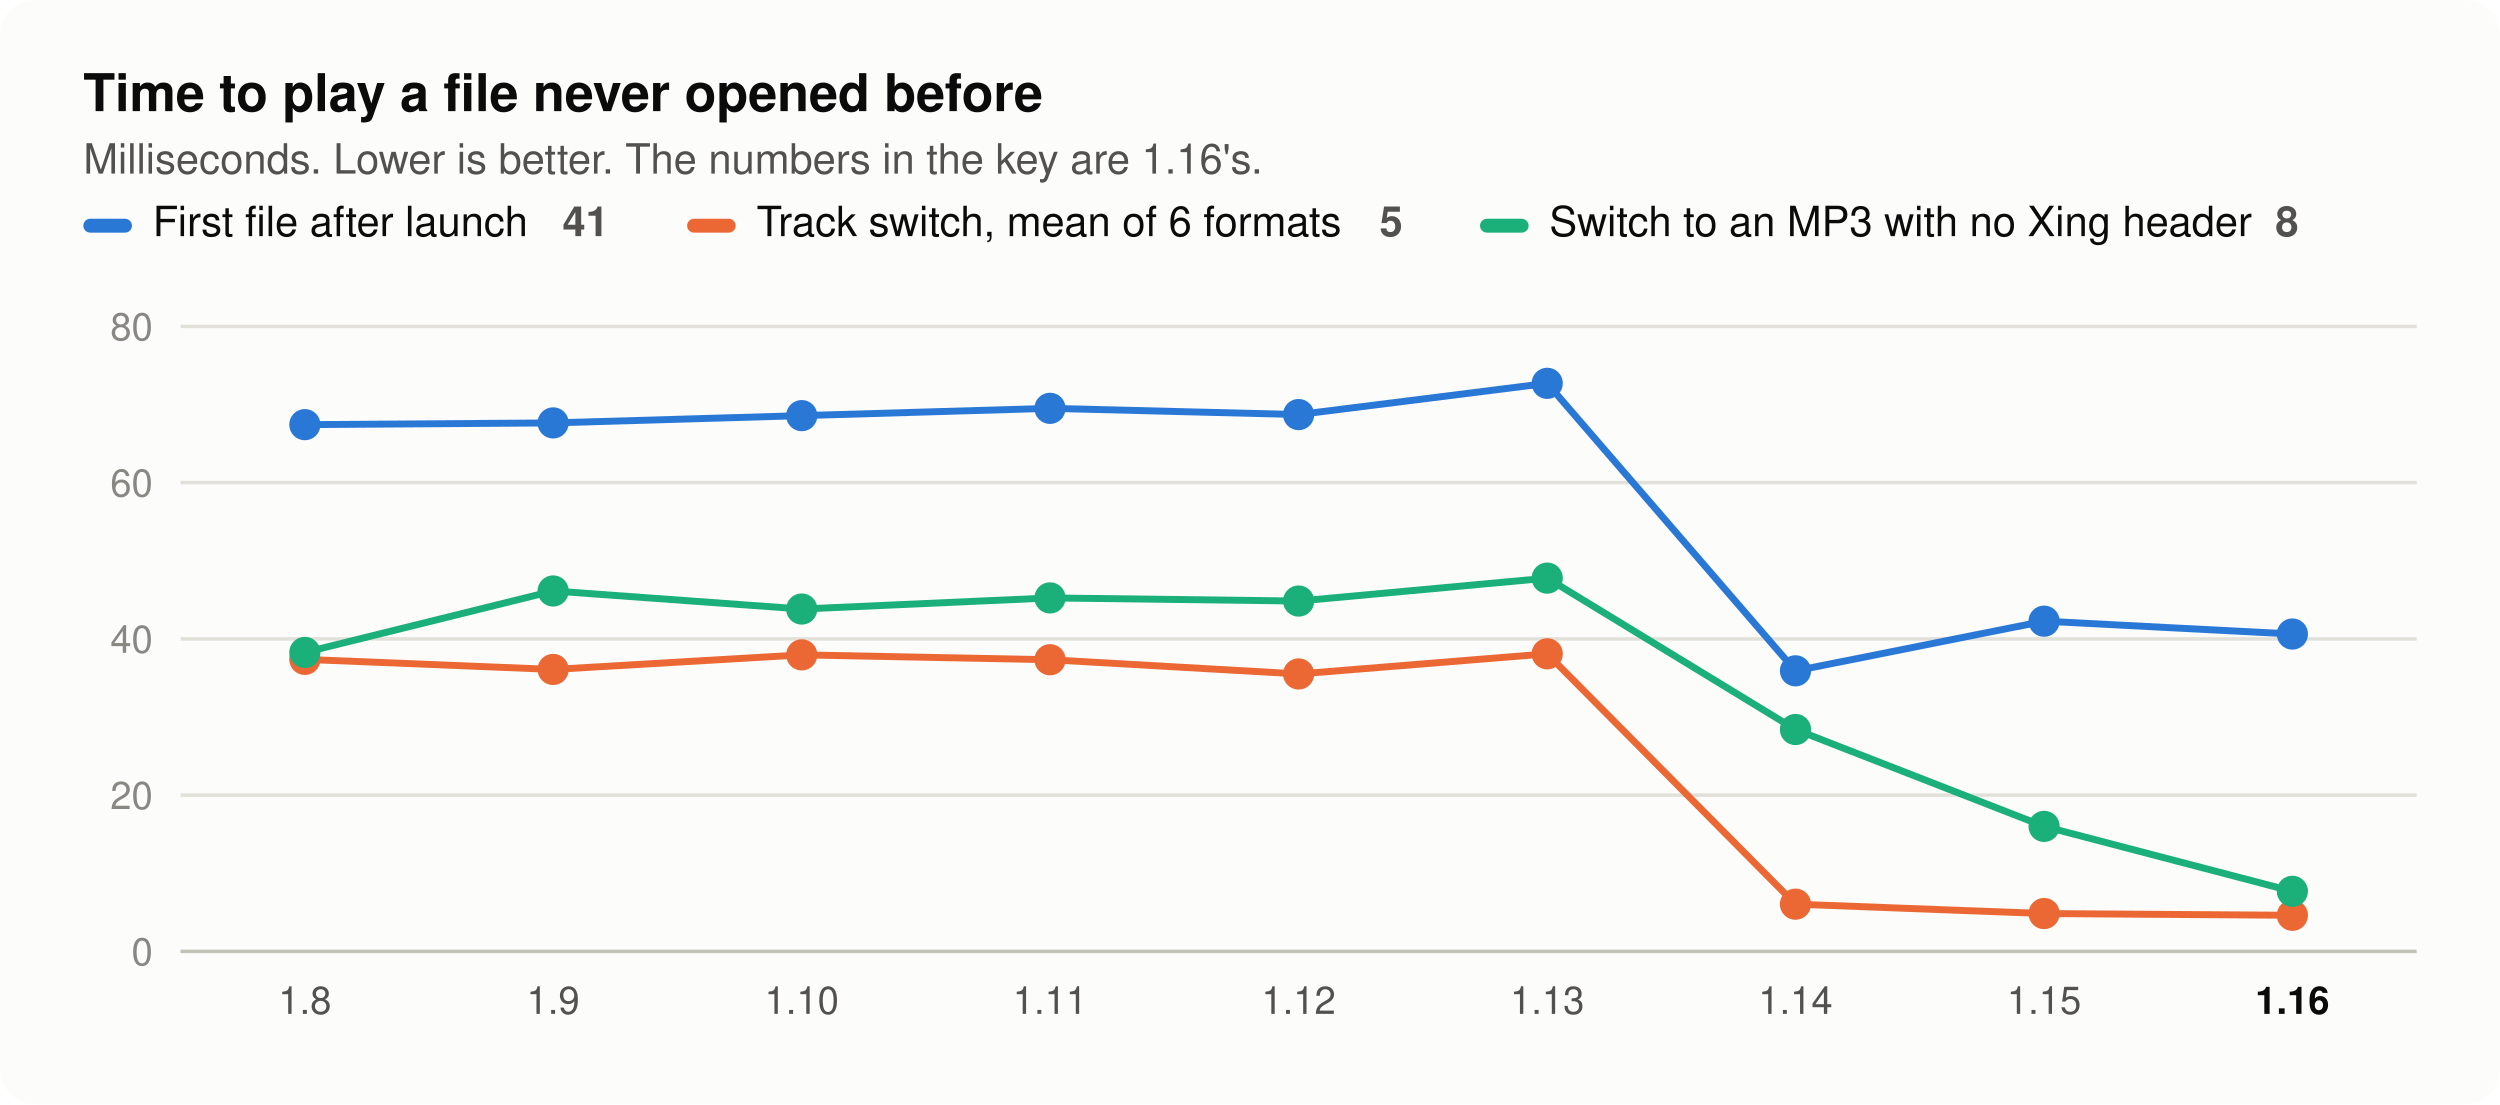
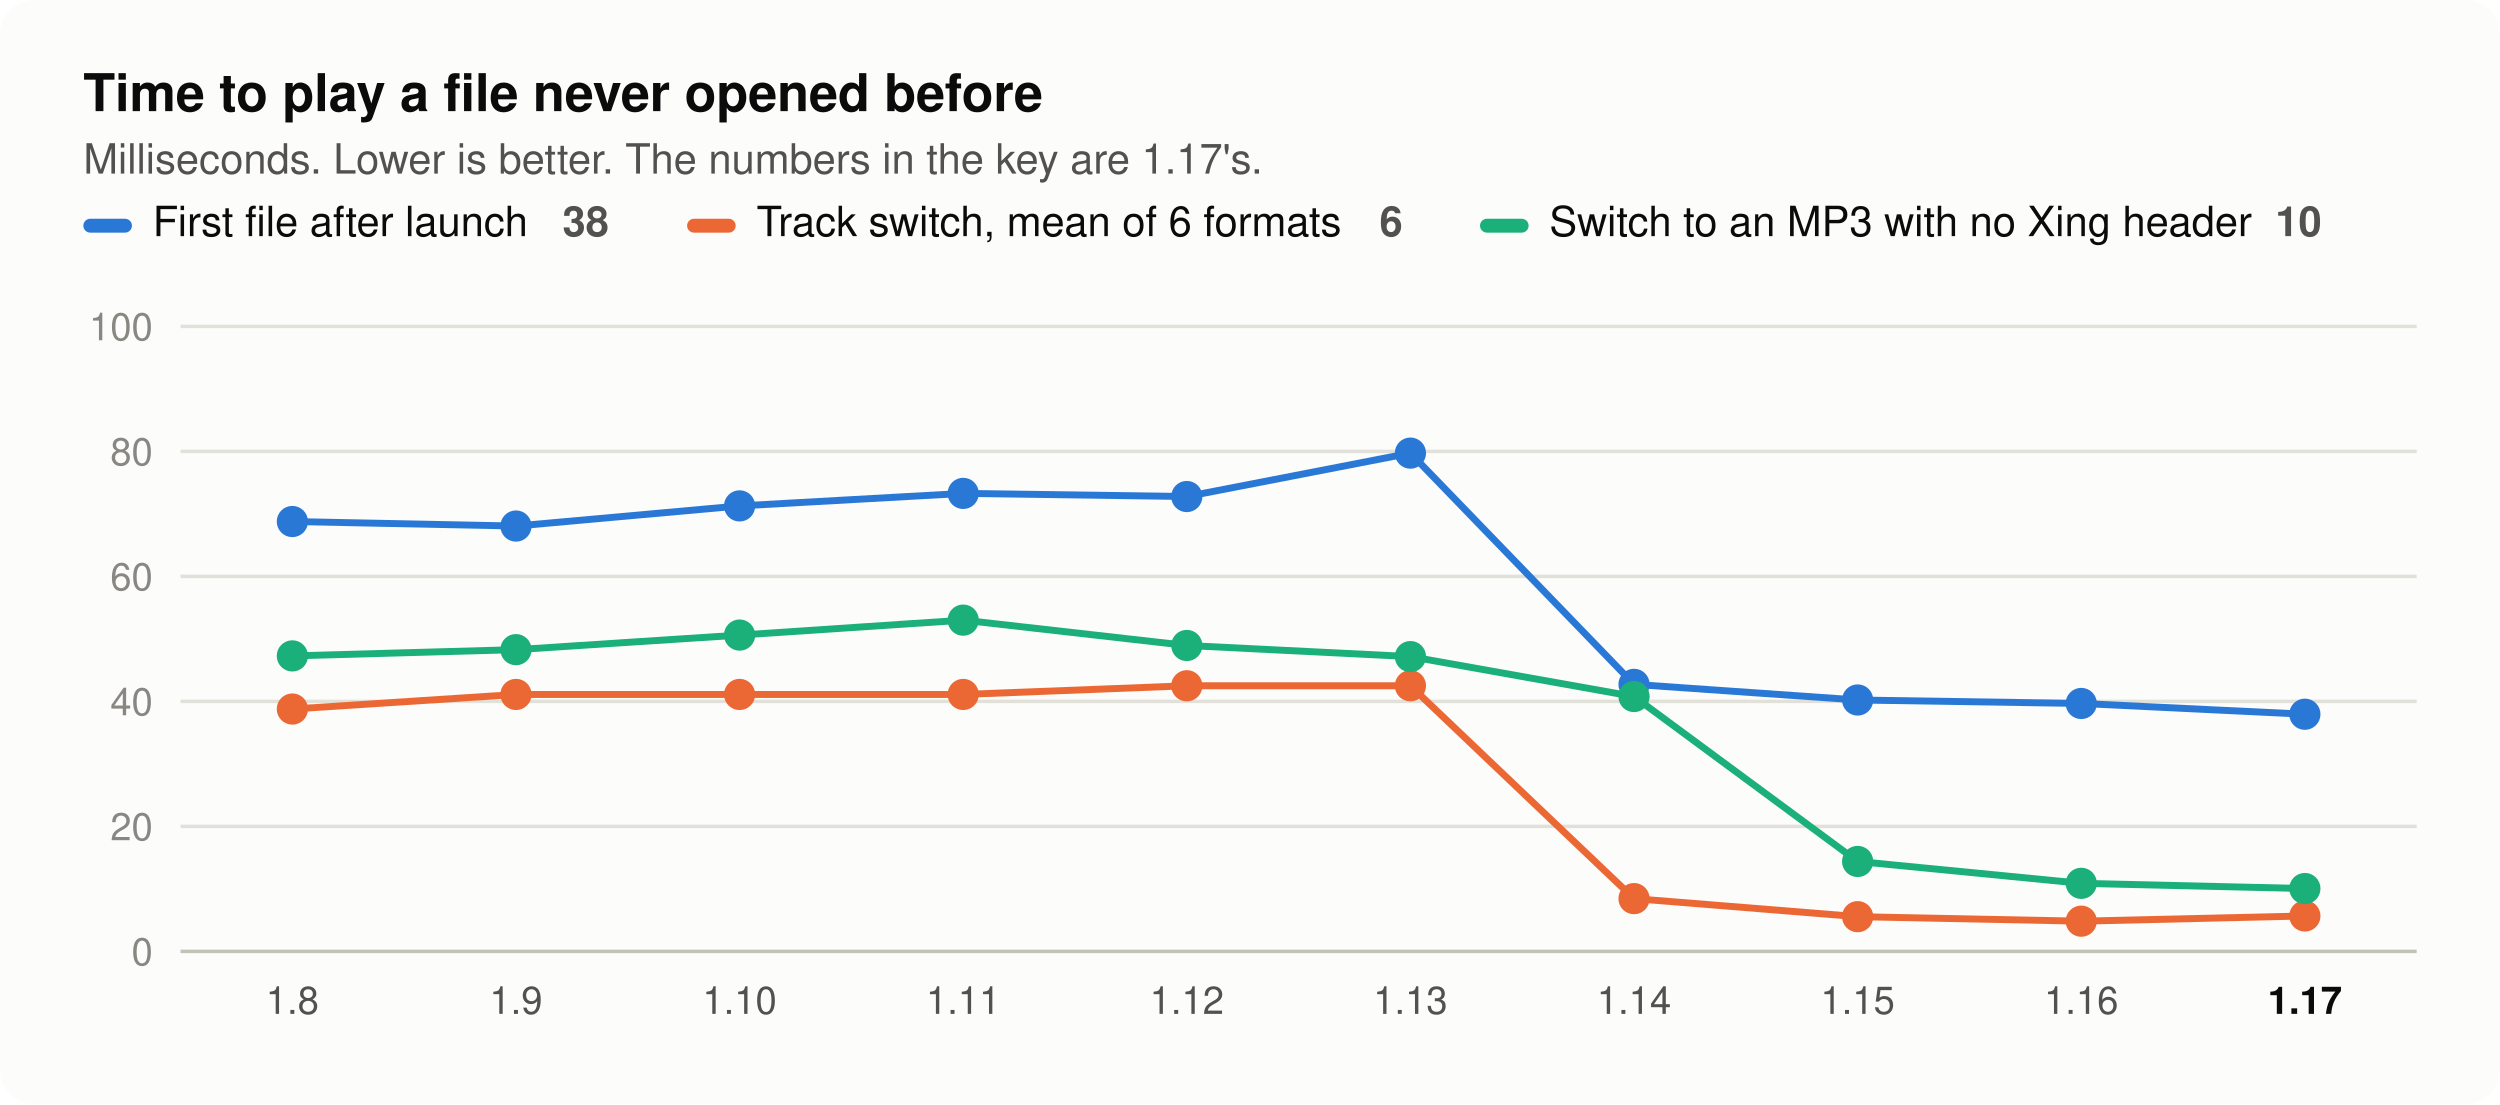
<svg xmlns="http://www.w3.org/2000/svg" viewBox="0 0 720 318" width="720" height="318" font-family="-apple-system,BlinkMacSystemFont,'Segoe UI',Helvetica,Arial,sans-serif" role="img" aria-label="Time to play a file never opened before">
  <style>.bg{fill:#fcfcfb}.t{fill:#0b0b0b}.m{fill:#52514e}.q{fill:#898781}.box{fill:#f0efec}.g{stroke:#e1e0d9}.a{stroke:#c3c2b7}.k{stroke:#b9b8b2}.ring{stroke:#fcfcfb}.s0{fill:#2a78d6;stroke:#2a78d6}.s1{fill:#eb6834;stroke:#eb6834}.s2{fill:#1baf7a;stroke:#1baf7a}@media (prefers-color-scheme:dark){.bg{fill:#1a1a19}.t{fill:#f0efec}.m{fill:#c3c2b7}.q{fill:#898781}.box{fill:#262624}.g{stroke:#2c2c2a}.a{stroke:#383835}.k{stroke:#55554f}.ring{stroke:#1a1a19}.s0{fill:#3987e5;stroke:#3987e5}.s1{fill:#d95926;stroke:#d95926}.s2{fill:#199e70;stroke:#199e70}}text{font-variant-numeric:tabular-nums}.ln{fill:none;stroke-linejoin:round;stroke-linecap:round}rect.s0,rect.s1,rect.s2,rect.s3,rect.s4,rect.s5,rect.s6,rect.s7,rect.sg{stroke:none}</style>
  <rect class="bg" width="720" height="318" rx="10" />
  <text class="t" x="24.0" y="32.0" font-size="15" text-anchor="start" font-weight="600">Time to play a file never opened before</text>
-   <text class="m" x="24.0" y="50.0" font-size="12" text-anchor="start">Milliseconds. Lower is better. The numbers in the key are 1.16's.</text>
+   <text class="m" x="24.0" y="50.0" font-size="12" text-anchor="start">Milliseconds. Lower is better. The numbers in the key are 1.17's.</text>
  <rect class="s0" x="24" y="63.0" width="14" height="4" rx="2" />
  <text class="t" x="44.0" y="68.0" font-size="12" text-anchor="start">First file after launch</text>
-   <text class="m" x="162.0" y="68.0" font-size="12" text-anchor="start" font-weight="600">41</text>
+   <text class="m" x="162.0" y="68.0" font-size="12" text-anchor="start" font-weight="600">38</text>
  <rect class="s1" x="197.88" y="63.0" width="14" height="4" rx="2" />
  <text class="t" x="217.9" y="68.0" font-size="12" text-anchor="start">Track switch, mean of 6 formats</text>
-   <text class="m" x="397.3" y="68.0" font-size="12" text-anchor="start" font-weight="600">5</text>
+   <text class="m" x="397.3" y="68.0" font-size="12" text-anchor="start" font-weight="600">6</text>
  <rect class="s2" x="426.24" y="63.0" width="14" height="4" rx="2" />
  <text class="t" x="446.2" y="68.0" font-size="12" text-anchor="start">Switch to an MP3 with no Xing header</text>
-   <text class="m" x="655.3" y="68.0" font-size="12" text-anchor="start" font-weight="600">8</text>
+   <text class="m" x="655.3" y="68.0" font-size="12" text-anchor="start" font-weight="600">10</text>
  <line class="a" x1="52.0" y1="274.0" x2="696.0" y2="274.0" stroke-width="1" />
  <text class="q" x="44.0" y="278.0" font-size="11" text-anchor="end">0</text>
-   <line class="g" x1="52.0" y1="229.0" x2="696.0" y2="229.0" stroke-width="1" />
-   <text class="q" x="44.0" y="233.0" font-size="11" text-anchor="end">20</text>
-   <line class="g" x1="52.0" y1="184.0" x2="696.0" y2="184.0" stroke-width="1" />
-   <text class="q" x="44.0" y="188.0" font-size="11" text-anchor="end">40</text>
-   <line class="g" x1="52.0" y1="139.0" x2="696.0" y2="139.0" stroke-width="1" />
-   <text class="q" x="44.0" y="143.0" font-size="11" text-anchor="end">60</text>
+   <line class="g" x1="52.0" y1="238.0" x2="696.0" y2="238.0" stroke-width="1" />
+   <text class="q" x="44.0" y="242.0" font-size="11" text-anchor="end">20</text>
+   <line class="g" x1="52.0" y1="202.0" x2="696.0" y2="202.0" stroke-width="1" />
+   <text class="q" x="44.0" y="206.0" font-size="11" text-anchor="end">40</text>
+   <line class="g" x1="52.0" y1="166.0" x2="696.0" y2="166.0" stroke-width="1" />
+   <text class="q" x="44.0" y="170.0" font-size="11" text-anchor="end">60</text>
+   <line class="g" x1="52.0" y1="130.0" x2="696.0" y2="130.0" stroke-width="1" />
+   <text class="q" x="44.0" y="134.0" font-size="11" text-anchor="end">80</text>
  <line class="g" x1="52.0" y1="94.0" x2="696.0" y2="94.0" stroke-width="1" />
-   <text class="q" x="44.0" y="98.0" font-size="11" text-anchor="end">80</text>
-   <text class="m" x="87.8" y="292.0" font-size="11" text-anchor="middle">1.8</text>
-   <text class="m" x="159.3" y="292.0" font-size="11" text-anchor="middle">1.9</text>
-   <text class="m" x="230.9" y="292.0" font-size="11" text-anchor="middle">1.10</text>
-   <text class="m" x="302.4" y="292.0" font-size="11" text-anchor="middle">1.11</text>
-   <text class="m" x="374.0" y="292.0" font-size="11" text-anchor="middle">1.12</text>
-   <text class="m" x="445.6" y="292.0" font-size="11" text-anchor="middle">1.13</text>
-   <text class="m" x="517.1" y="292.0" font-size="11" text-anchor="middle">1.14</text>
-   <text class="m" x="588.7" y="292.0" font-size="11" text-anchor="middle">1.15</text>
-   <text class="t" x="660.2" y="292.0" font-size="11" text-anchor="middle" font-weight="600">1.16</text>
-   <path class="ln s0" stroke-width="2" d="M87.8,122.3 L159.3,121.8 L230.9,119.7 L302.4,117.6 L374.0,119.4 L445.6,110.4 L517.1,193.2 L588.7,178.9 L660.2,182.6" />
-   <circle class="s0 ring" cx="87.8" cy="122.3" r="3.5" stroke-width="2" />
-   <circle class="s0 ring" cx="159.3" cy="121.8" r="3.5" stroke-width="2" />
-   <circle class="s0 ring" cx="230.9" cy="119.7" r="3.5" stroke-width="2" />
-   <circle class="s0 ring" cx="302.4" cy="117.6" r="3.5" stroke-width="2" />
-   <circle class="s0 ring" cx="374.0" cy="119.4" r="3.5" stroke-width="2" />
-   <circle class="s0 ring" cx="445.6" cy="110.4" r="3.5" stroke-width="2" />
-   <circle class="s0 ring" cx="517.1" cy="193.2" r="3.5" stroke-width="2" />
-   <circle class="s0 ring" cx="588.7" cy="178.9" r="3.5" stroke-width="2" />
-   <circle class="s0 ring" cx="660.2" cy="182.6" r="3.5" stroke-width="2" />
-   <path class="ln s1" stroke-width="2" d="M87.8,189.9 L159.3,192.8 L230.9,188.6 L302.4,190.0 L374.0,194.1 L445.6,188.3 L517.1,260.4 L588.7,263.1 L660.2,263.6" />
-   <circle class="s1 ring" cx="87.8" cy="189.9" r="3.5" stroke-width="2" />
-   <circle class="s1 ring" cx="159.3" cy="192.8" r="3.5" stroke-width="2" />
-   <circle class="s1 ring" cx="230.9" cy="188.6" r="3.5" stroke-width="2" />
-   <circle class="s1 ring" cx="302.4" cy="190.0" r="3.5" stroke-width="2" />
-   <circle class="s1 ring" cx="374.0" cy="194.1" r="3.5" stroke-width="2" />
-   <circle class="s1 ring" cx="445.6" cy="188.3" r="3.5" stroke-width="2" />
-   <circle class="s1 ring" cx="517.1" cy="260.4" r="3.5" stroke-width="2" />
-   <circle class="s1 ring" cx="588.7" cy="263.1" r="3.5" stroke-width="2" />
-   <circle class="s1 ring" cx="660.2" cy="263.6" r="3.5" stroke-width="2" />
-   <path class="ln s2" stroke-width="2" d="M87.8,187.9 L159.3,170.2 L230.9,175.4 L302.4,172.2 L374.0,173.1 L445.6,166.5 L517.1,210.1 L588.7,238.0 L660.2,256.7" />
-   <circle class="s2 ring" cx="87.8" cy="187.9" r="3.5" stroke-width="2" />
-   <circle class="s2 ring" cx="159.3" cy="170.2" r="3.5" stroke-width="2" />
-   <circle class="s2 ring" cx="230.9" cy="175.4" r="3.5" stroke-width="2" />
-   <circle class="s2 ring" cx="302.4" cy="172.2" r="3.5" stroke-width="2" />
-   <circle class="s2 ring" cx="374.0" cy="173.1" r="3.5" stroke-width="2" />
-   <circle class="s2 ring" cx="445.6" cy="166.5" r="3.5" stroke-width="2" />
-   <circle class="s2 ring" cx="517.1" cy="210.1" r="3.5" stroke-width="2" />
-   <circle class="s2 ring" cx="588.7" cy="238.0" r="3.5" stroke-width="2" />
-   <circle class="s2 ring" cx="660.2" cy="256.7" r="3.5" stroke-width="2" />
+   <text class="q" x="44.0" y="98.0" font-size="11" text-anchor="end">100</text>
+   <text class="m" x="84.2" y="292.0" font-size="11" text-anchor="middle">1.8</text>
+   <text class="m" x="148.6" y="292.0" font-size="11" text-anchor="middle">1.9</text>
+   <text class="m" x="213.0" y="292.0" font-size="11" text-anchor="middle">1.10</text>
+   <text class="m" x="277.4" y="292.0" font-size="11" text-anchor="middle">1.11</text>
+   <text class="m" x="341.8" y="292.0" font-size="11" text-anchor="middle">1.12</text>
+   <text class="m" x="406.2" y="292.0" font-size="11" text-anchor="middle">1.13</text>
+   <text class="m" x="470.6" y="292.0" font-size="11" text-anchor="middle">1.14</text>
+   <text class="m" x="535.0" y="292.0" font-size="11" text-anchor="middle">1.15</text>
+   <text class="m" x="599.4" y="292.0" font-size="11" text-anchor="middle">1.16</text>
+   <text class="t" x="663.8" y="292.0" font-size="11" text-anchor="middle" font-weight="600">1.17</text>
+   <path class="ln s0" stroke-width="2" d="M84.2,150.2 L148.6,151.5 L213.0,145.7 L277.4,142.1 L341.8,143.0 L406.2,130.5 L470.6,197.1 L535.0,201.6 L599.4,202.6 L663.8,205.7" />
+   <circle class="s0 ring" cx="84.2" cy="150.2" r="3.5" stroke-width="2" />
+   <circle class="s0 ring" cx="148.6" cy="151.5" r="3.5" stroke-width="2" />
+   <circle class="s0 ring" cx="213.0" cy="145.7" r="3.5" stroke-width="2" />
+   <circle class="s0 ring" cx="277.4" cy="142.1" r="3.5" stroke-width="2" />
+   <circle class="s0 ring" cx="341.8" cy="143.0" r="3.5" stroke-width="2" />
+   <circle class="s0 ring" cx="406.2" cy="130.5" r="3.5" stroke-width="2" />
+   <circle class="s0 ring" cx="470.6" cy="197.1" r="3.5" stroke-width="2" />
+   <circle class="s0 ring" cx="535.0" cy="201.6" r="3.5" stroke-width="2" />
+   <circle class="s0 ring" cx="599.4" cy="202.6" r="3.5" stroke-width="2" />
+   <circle class="s0 ring" cx="663.8" cy="205.7" r="3.5" stroke-width="2" />
+   <path class="ln s1" stroke-width="2" d="M84.2,204.2 L148.6,200.0 L213.0,200.0 L277.4,200.0 L341.8,197.5 L406.2,197.5 L470.6,258.8 L535.0,264.0 L599.4,265.3 L663.8,263.8" />
+   <circle class="s1 ring" cx="84.2" cy="204.2" r="3.5" stroke-width="2" />
+   <circle class="s1 ring" cx="148.6" cy="200.0" r="3.5" stroke-width="2" />
+   <circle class="s1 ring" cx="213.0" cy="200.0" r="3.5" stroke-width="2" />
+   <circle class="s1 ring" cx="277.4" cy="200.0" r="3.5" stroke-width="2" />
+   <circle class="s1 ring" cx="341.8" cy="197.5" r="3.5" stroke-width="2" />
+   <circle class="s1 ring" cx="406.2" cy="197.5" r="3.5" stroke-width="2" />
+   <circle class="s1 ring" cx="470.6" cy="258.8" r="3.5" stroke-width="2" />
+   <circle class="s1 ring" cx="535.0" cy="264.0" r="3.5" stroke-width="2" />
+   <circle class="s1 ring" cx="599.4" cy="265.3" r="3.5" stroke-width="2" />
+   <circle class="s1 ring" cx="663.8" cy="263.8" r="3.5" stroke-width="2" />
+   <path class="ln s2" stroke-width="2" d="M84.2,188.9 L148.6,187.1 L213.0,182.9 L277.4,178.6 L341.8,185.9 L406.2,189.1 L470.6,200.6 L535.0,248.1 L599.4,254.4 L663.8,255.9" />
+   <circle class="s2 ring" cx="84.2" cy="188.9" r="3.5" stroke-width="2" />
+   <circle class="s2 ring" cx="148.6" cy="187.1" r="3.5" stroke-width="2" />
+   <circle class="s2 ring" cx="213.0" cy="182.9" r="3.5" stroke-width="2" />
+   <circle class="s2 ring" cx="277.4" cy="178.6" r="3.5" stroke-width="2" />
+   <circle class="s2 ring" cx="341.8" cy="185.9" r="3.5" stroke-width="2" />
+   <circle class="s2 ring" cx="406.2" cy="189.1" r="3.5" stroke-width="2" />
+   <circle class="s2 ring" cx="470.6" cy="200.6" r="3.5" stroke-width="2" />
+   <circle class="s2 ring" cx="535.0" cy="248.1" r="3.5" stroke-width="2" />
+   <circle class="s2 ring" cx="599.4" cy="254.4" r="3.5" stroke-width="2" />
+   <circle class="s2 ring" cx="663.8" cy="255.9" r="3.5" stroke-width="2" />
</svg>
